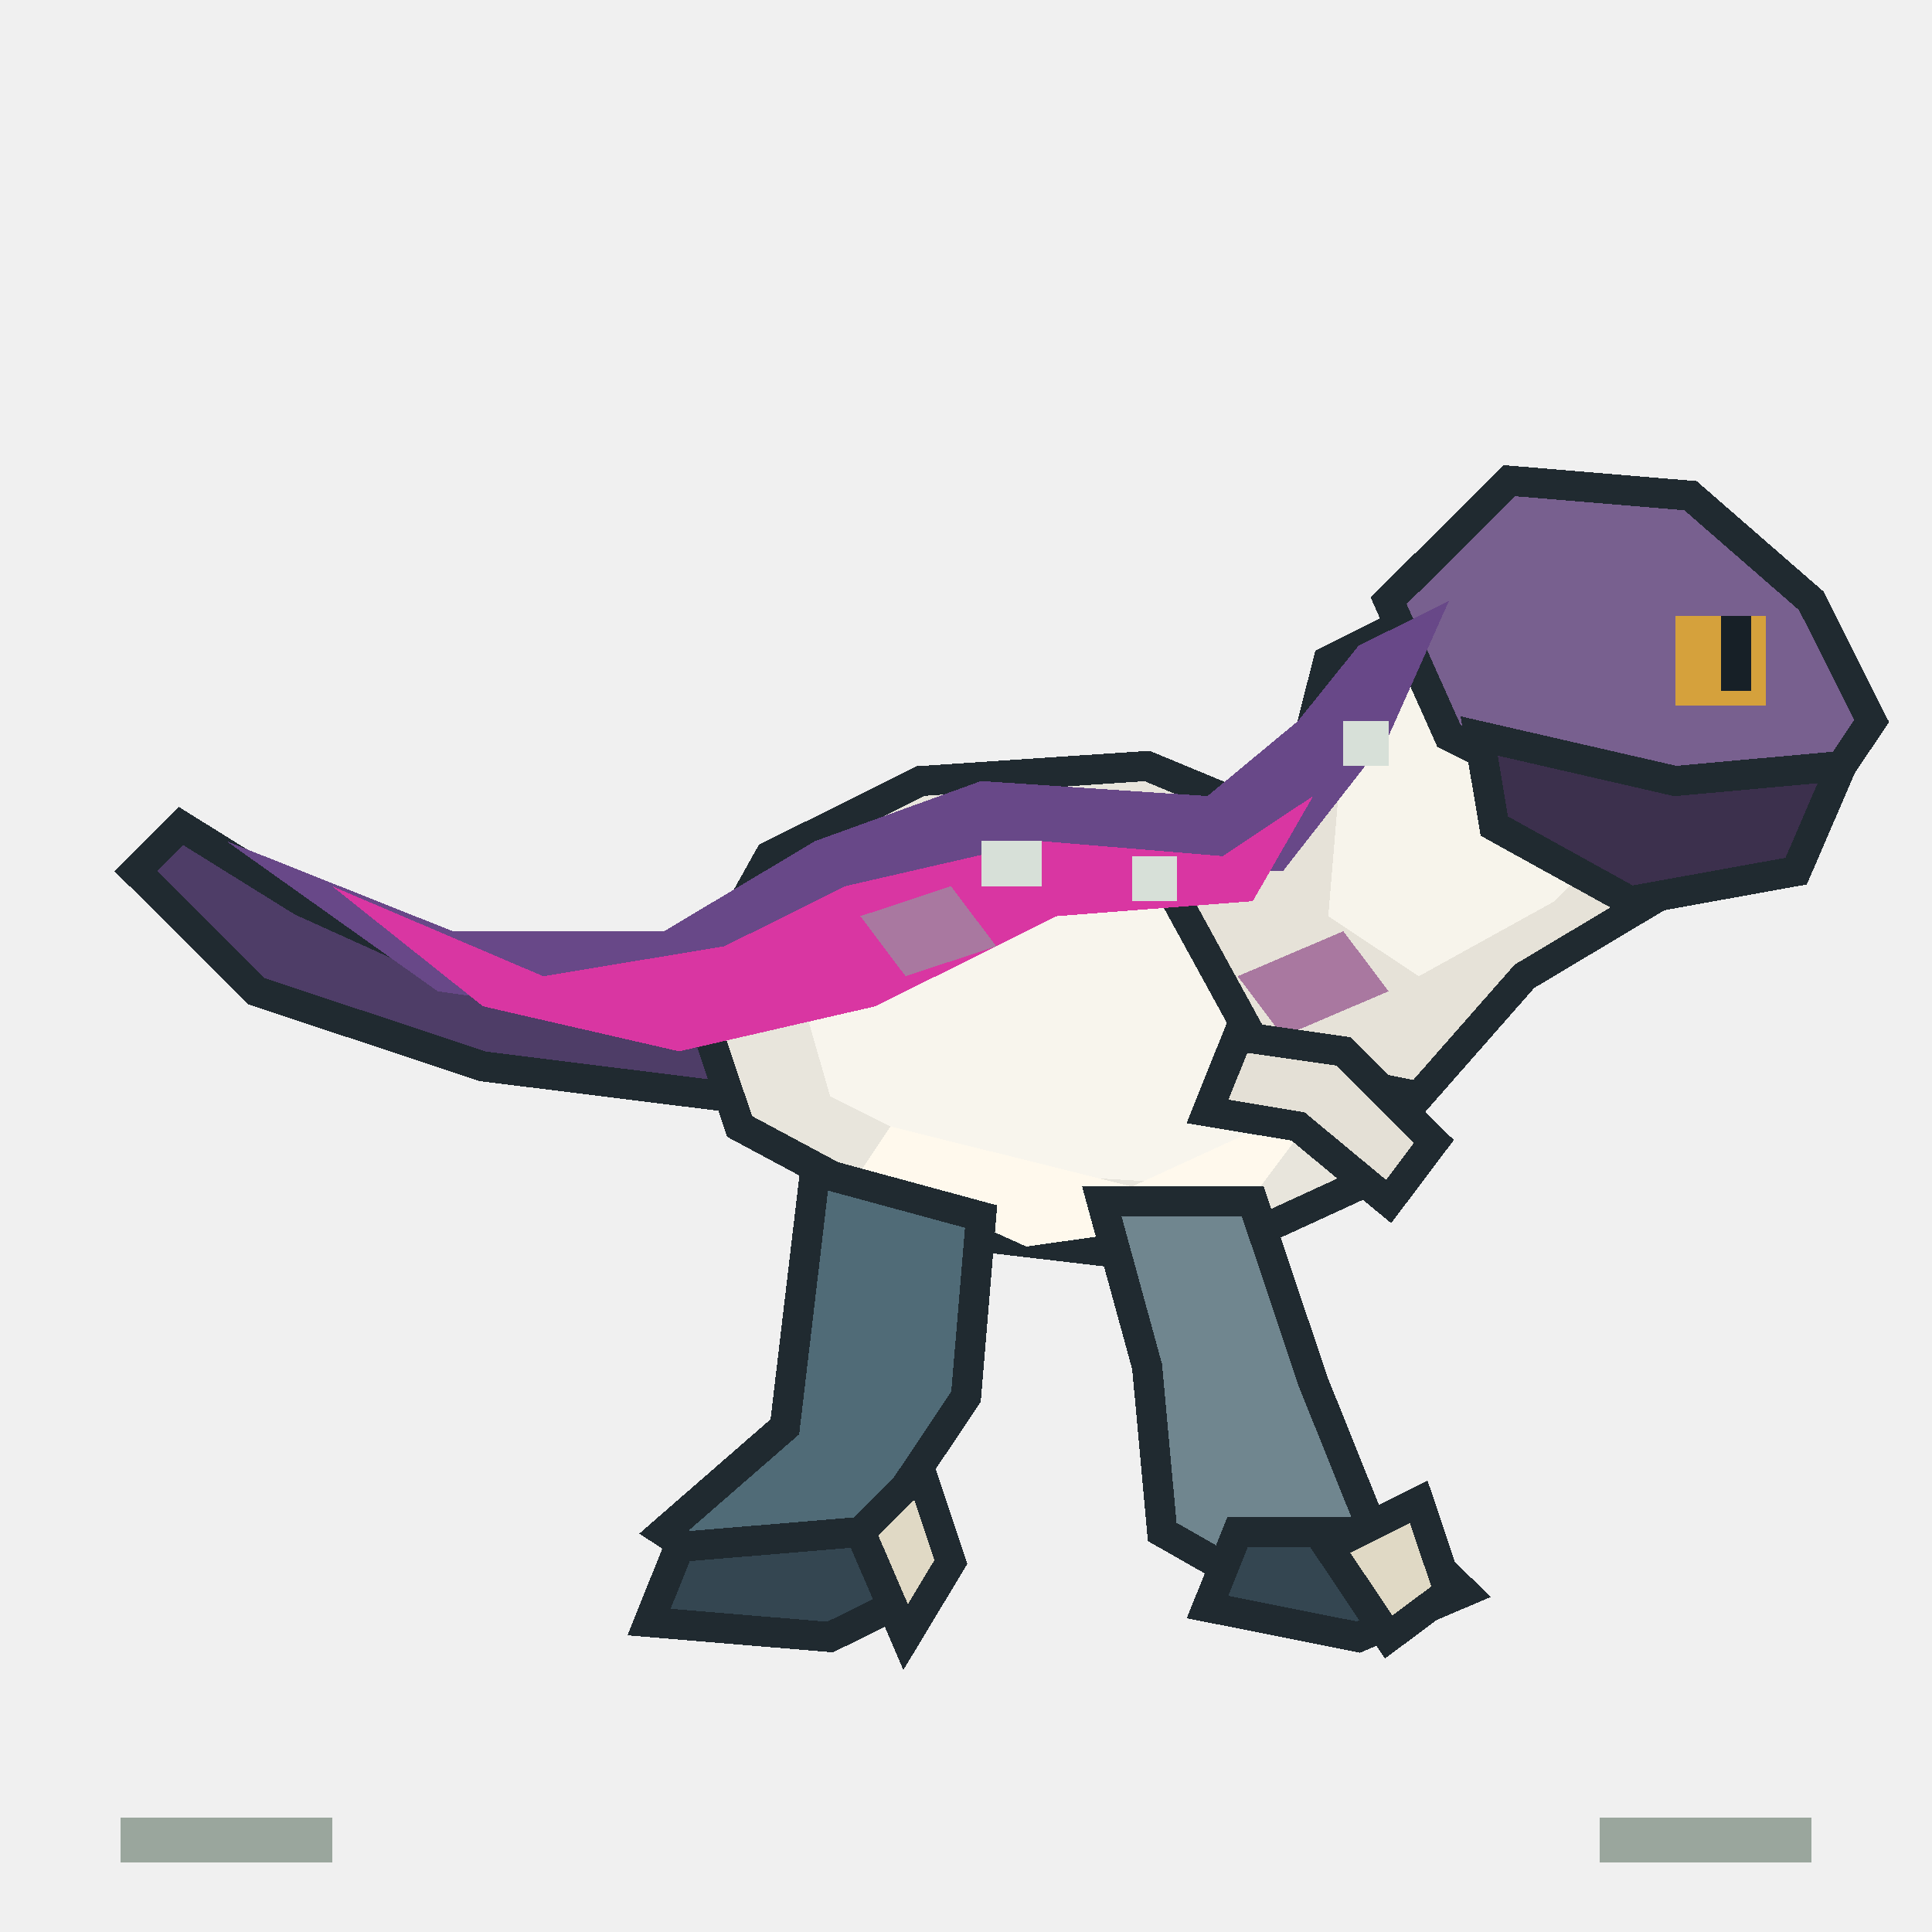
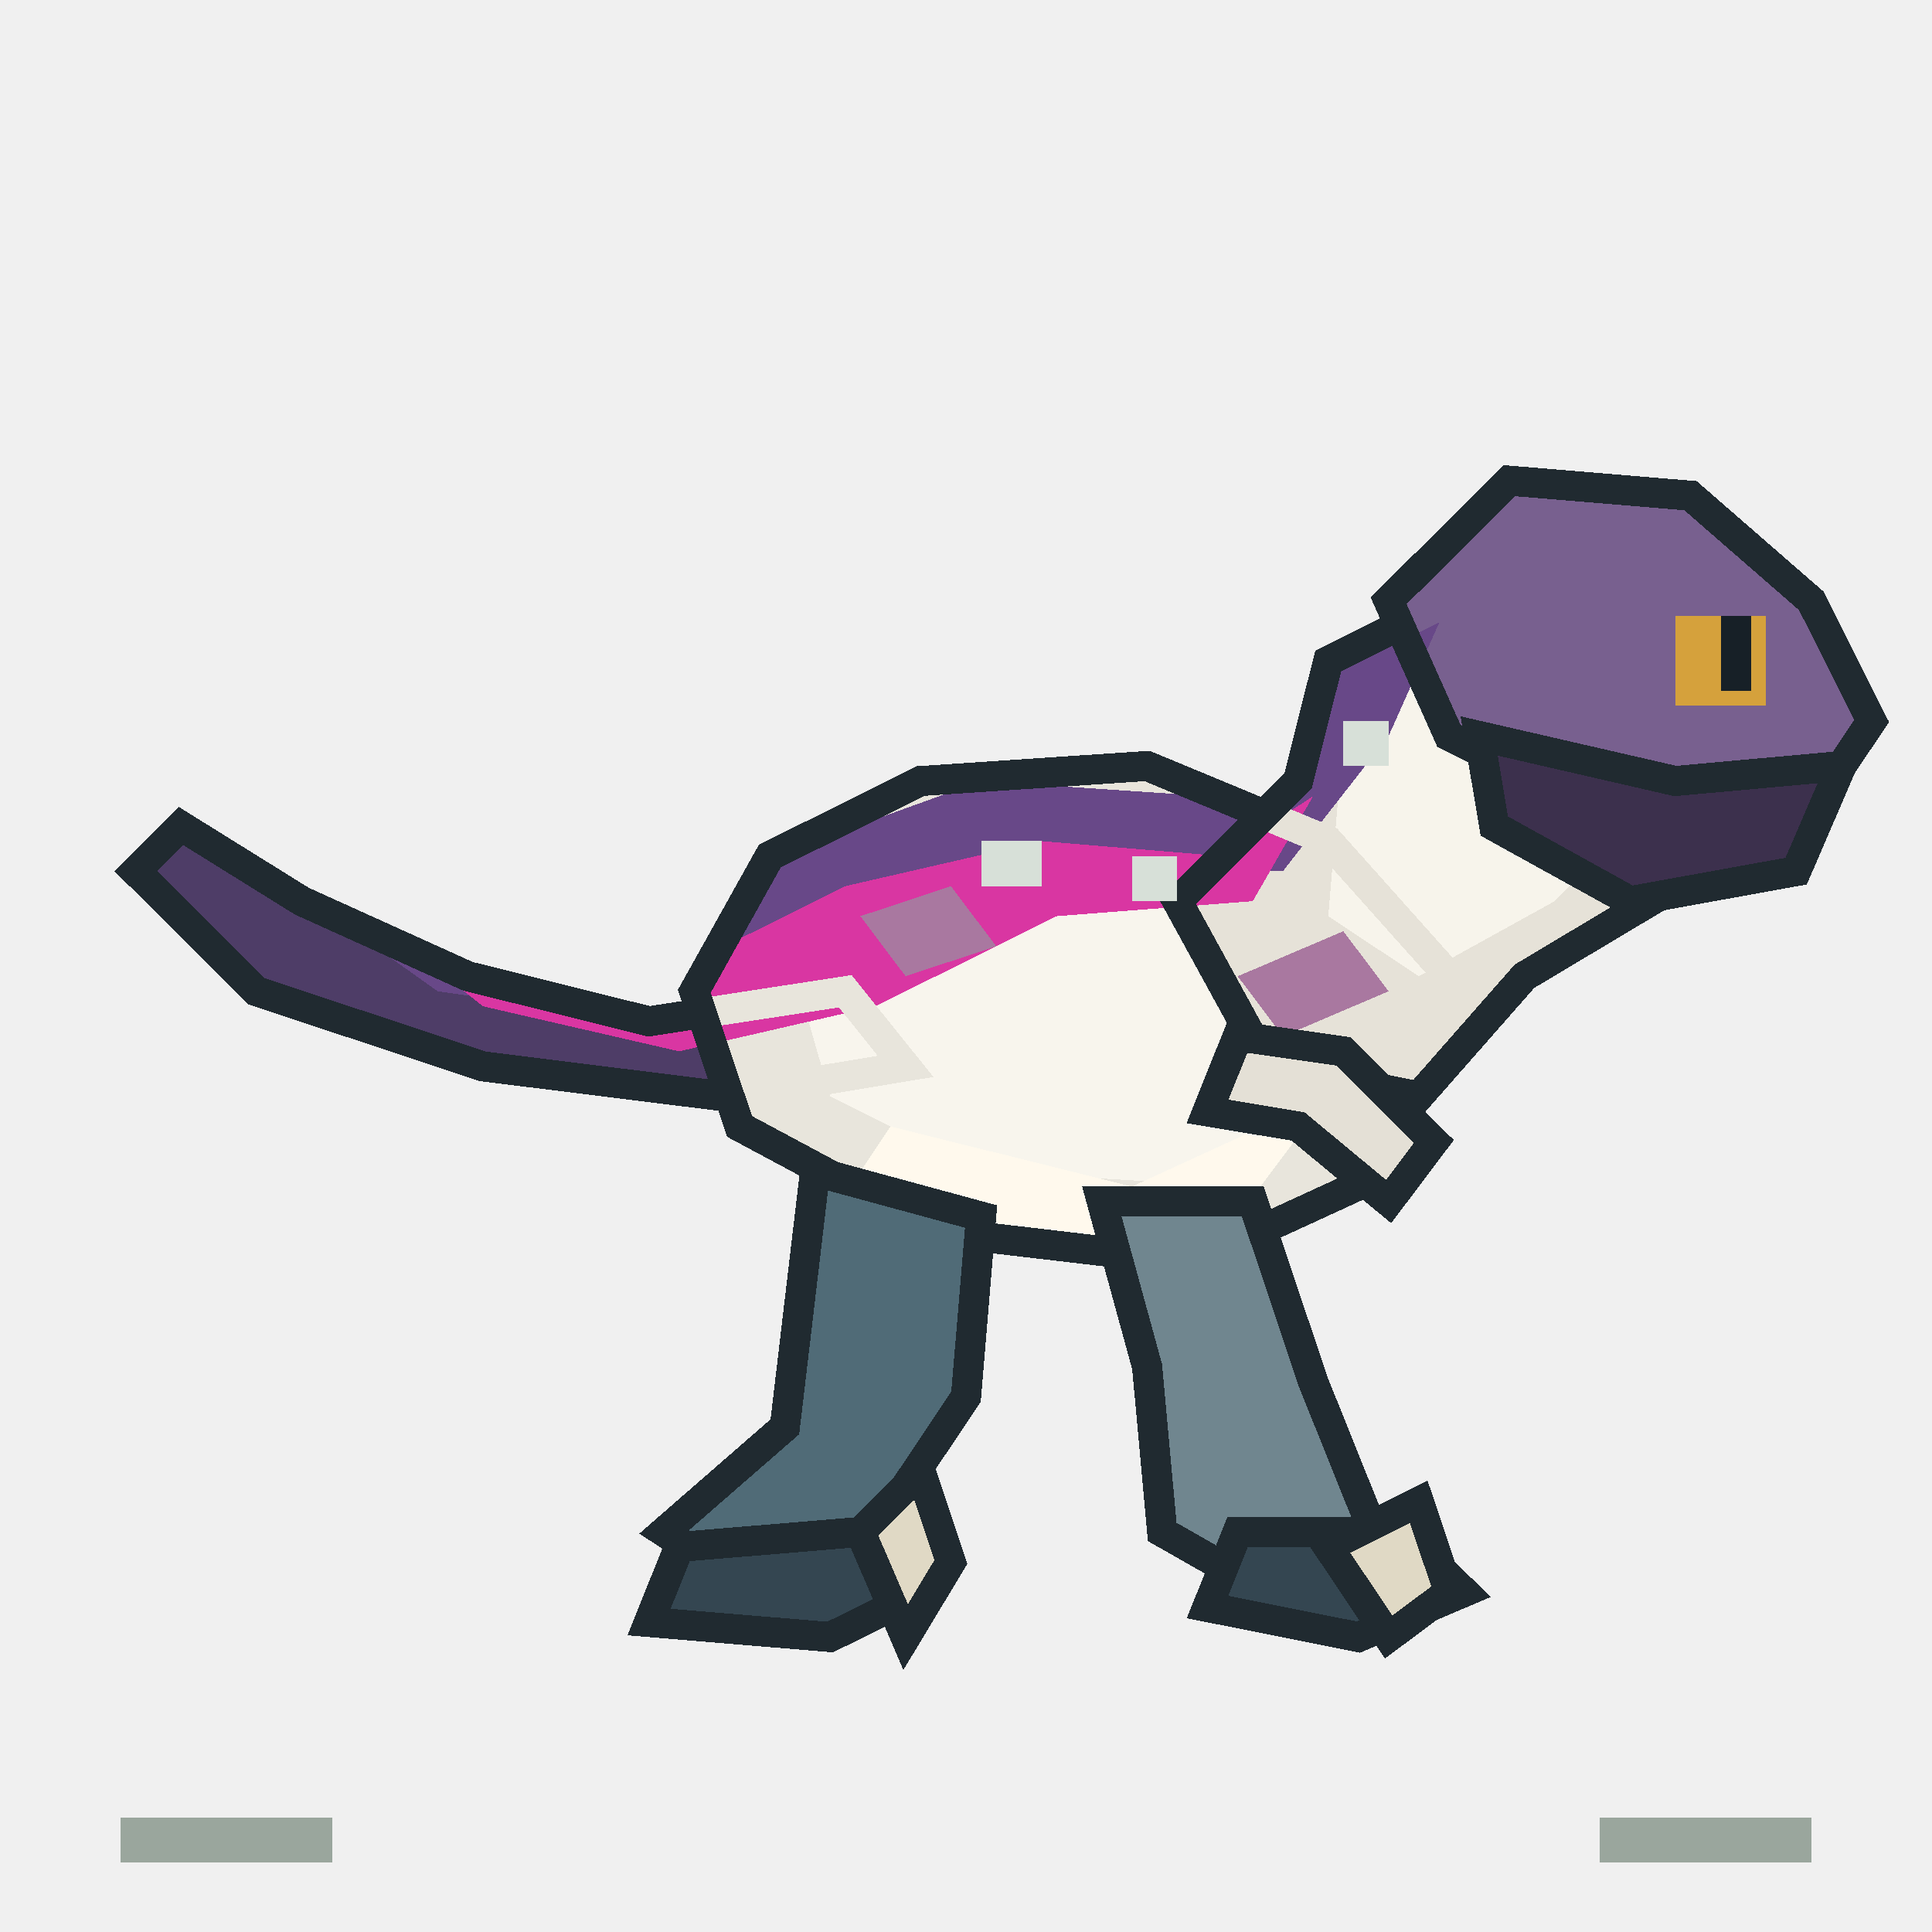
<svg xmlns="http://www.w3.org/2000/svg" data-feet-orientation="forward" viewBox="0 0 128 128" shape-rendering="crispEdges" role="img" aria-label="Rosa" data-character="Rosa" data-species="Velociraptor" data-age="juvenile" data-lineage="Violeta" data-hide="white" data-back="purple" data-dorsal-stripe="magenta" data-eye="gold-ochre" data-origin="original Frantic Search character" data-pose="recover">
  <g data-pose-transform="recover" transform="translate(0 1) scale(1 .995)">
    <g stroke="#202a30" stroke-width="2" stroke-linejoin="miter">
+       <defs>
+         <mask id="dino-outline-mask-2" maskUnits="userSpaceOnUse" x="0" y="0" width="128" height="128" style="mask-type:luminance">
+           <g fill="#ffffff" stroke="none">
+             <polygon points="56,65 43,67 31,64 20,59 12,54 9,57 17,65 32,70 48,72 60,70" />
+             <polygon points="46,65 51,56 61,51 76,50 88,55 96,64 92,77 79,83 62,81 49,74" />
+             <polygon points="78,59 86,51 88,43 98,38 109,40 115,48 111,58 101,64 94,72 84,70" />
+             <polygon points="92,39 100,31 112,32 120,39 124,47 120,53 108,54 96,48" />
+             <polygon points="98,48 111,51 122,50 119,57 108,59 99,54" />
+             <polygon points="82,68 89,69 95,75 92,79 86,74 80,73" />
+             <polygon points="54,77 65,80 64,92 58,101 50,105 44,101 52,94" />
+             <polygon points="73,79 83,79 87,91 91,101 84,105 77,101 76,90" />
+             <polygon points="45,102 57,101 61,105 55,108 43,107" />
+             <polygon points="82,101 93,101 97,105 90,108 80,106" />
+             <polygon points="57,101 61,97 63,103 60,108" />
+             <polygon points="88,102 94,99 96,105 92,108" />
+           </g>
+           <polygon points="56,65 43,67 31,64 20,59 12,54 9,57 17,65 32,70 48,72 60,70" fill="none" stroke="#000000" stroke-width="2" stroke-linejoin="miter" />
+           <polygon points="46,65 51,56 61,51 76,50 88,55 96,64 92,77 79,83 62,81 49,74" fill="none" stroke="#000000" stroke-width="2" stroke-linejoin="miter" />
+           <polygon points="78,59 86,51 88,43 98,38 109,40 115,48 111,58 101,64 94,72 84,70" fill="none" stroke="#000000" stroke-width="2" stroke-linejoin="miter" />
+           <polygon points="92,39 100,31 112,32 120,39 124,47 120,53 108,54 96,48" fill="none" stroke="#000000" stroke-width="2" stroke-linejoin="miter" />
+           <polygon points="98,48 111,51 122,50 119,57 108,59 99,54" fill="none" stroke="#000000" stroke-width="2" stroke-linejoin="miter" />
+           <polygon points="82,68 89,69 95,75 92,79 86,74 80,73" fill="none" stroke="#000000" stroke-width="2" stroke-linejoin="miter" />
+           <polygon points="54,77 65,80 64,92 58,101 50,105 44,101 52,94" fill="none" stroke="#000000" stroke-width="2" stroke-linejoin="miter" />
+           <polygon points="73,79 83,79 87,91 91,101 84,105 77,101 76,90" fill="none" stroke="#000000" stroke-width="2" stroke-linejoin="miter" />
+           <polygon points="45,102 57,101 61,105 55,108 43,107" fill="none" stroke="#000000" stroke-width="2" stroke-linejoin="miter" />
+           <polygon points="82,101 93,101 97,105 90,108 80,106" fill="none" stroke="#000000" stroke-width="2" stroke-linejoin="miter" />
+           <polygon points="57,101 61,97 63,103 60,108" fill="none" stroke="#000000" stroke-width="2" stroke-linejoin="miter" />
+           <polygon points="88,102 94,99 96,105 92,108" fill="none" stroke="#000000" stroke-width="2" stroke-linejoin="miter" />
+         </mask>
+       </defs>
      <polygon points="56,65 43,67 31,64 20,59 12,54 9,57 17,65 32,70 48,72 60,70" fill="#4e3d67" />
      <polygon points="46,65 51,56 61,51 76,50 88,55 96,64 92,77 79,83 62,81 49,74" fill="#e8e5dc" />
-       <polygon points="53,65 61,56 78,55 89,61 91,70 82,78 65,77 55,72" fill="#f8f5ed" stroke="none" />
-       <polygon points="59,74 75,78 88,72 82,80 68,82 57,77" fill="#fff9ed" stroke="none" />
+       <polygon points="53,65 61,56 78,55 89,61 91,70 82,78 65,77 55,72" fill="#f8f5ed" stroke="none" mask="url(#dino-outline-mask-2)" />
+       <polygon points="59,74 75,78 88,72 82,80 68,82 57,77" fill="#fff9ed" stroke="none" mask="url(#dino-outline-mask-2)" />
      <polygon points="78,59 86,51 88,43 98,38 109,40 115,48 111,58 101,64 94,72 84,70" fill="#e6e2d8" />
-       <polygon points="89,48 96,42 107,44 111,51 103,59 94,64 88,60" fill="#f7f4eb" stroke="none" />
+       <polygon points="89,48 96,42 107,44 111,51 103,59 94,64 88,60" fill="#f7f4eb" stroke="none" mask="url(#dino-outline-mask-2)" />
      <polygon points="92,39 100,31 112,32 120,39 124,47 120,53 108,54 96,48" fill="#78608f" />
      <polygon points="98,48 111,51 122,50 119,57 108,59 99,54" fill="#3c304d" />
-       <polygon points="15,55 30,61 44,61 54,55 65,51 80,52 86,47 90,42 96,39 92,48 85,57 77,57 65,57 54,63 43,67 29,65" fill="#684888" stroke="none" />
-       <polygon points="22,58 36,64 48,62 56,58 69,55 81,56 87,52 83,59 70,60 58,66 45,69 32,66" fill="#d936a2" stroke="none" />
-       <polygon points="57,60 63,58 66,62 60,64" fill="#a978a0" stroke="none" />
-       <polygon points="82,64 89,61 92,65 85,68" fill="#a978a0" stroke="none" />
+       <polygon points="15,55 30,61 44,61 54,55 65,51 80,52 86,47 90,42 96,39 92,48 85,57 77,57 65,57 54,63 43,67 29,65" fill="#684888" stroke="none" mask="url(#dino-outline-mask-2)" />
+       <polygon points="22,58 36,64 48,62 56,58 69,55 81,56 87,52 83,59 70,60 58,66 45,69 32,66" fill="#d936a2" stroke="none" mask="url(#dino-outline-mask-2)" />
+       <polygon points="57,60 63,58 66,62 60,64" fill="#a978a0" stroke="none" mask="url(#dino-outline-mask-2)" />
+       <polygon points="82,64 89,61 92,65 85,68" fill="#a978a0" stroke="none" mask="url(#dino-outline-mask-2)" />
      <polygon points="82,68 89,69 95,75 92,79 86,74 80,73" fill="#e4e0d6" />
      <rect x="111" y="40" width="6" height="6" fill="#d5a13c" stroke="none" />
      <rect x="114" y="40" width="2" height="5" fill="#172027" stroke="none" />
      <polygon points="54,77 65,80 64,92 58,101 50,105 44,101 52,94" fill="#506b77" />
      <polygon points="73,79 83,79 87,91 91,101 84,105 77,101 76,90" fill="#70868f" />
      <polygon points="45,102 57,101 61,105 55,108 43,107" data-foot-facing="forward" fill="#344651" />
      <polygon points="82,101 93,101 97,105 90,108 80,106" data-foot-facing="forward" fill="#344651" />
      <polygon points="57,101 61,97 63,103 60,108" data-foot-facing="forward" fill="#e0d9c5" />
      <polygon points="88,102 94,99 96,105 92,108" data-foot-facing="forward" fill="#e0d9c5" />
    </g>
    <g fill="#d7e0d8">
      <rect x="65" y="55" width="4" height="3" />
      <rect x="75" y="56" width="3" height="3" />
      <rect x="89" y="47" width="3" height="3" />
    </g>
    <g data-motion-accent="recovery" shape-rendering="crispEdges">
      <path d="M8 120h14v3H8zM106 120h14v3h-14z" fill="#9aa69d" />
    </g>
  </g>
</svg>
